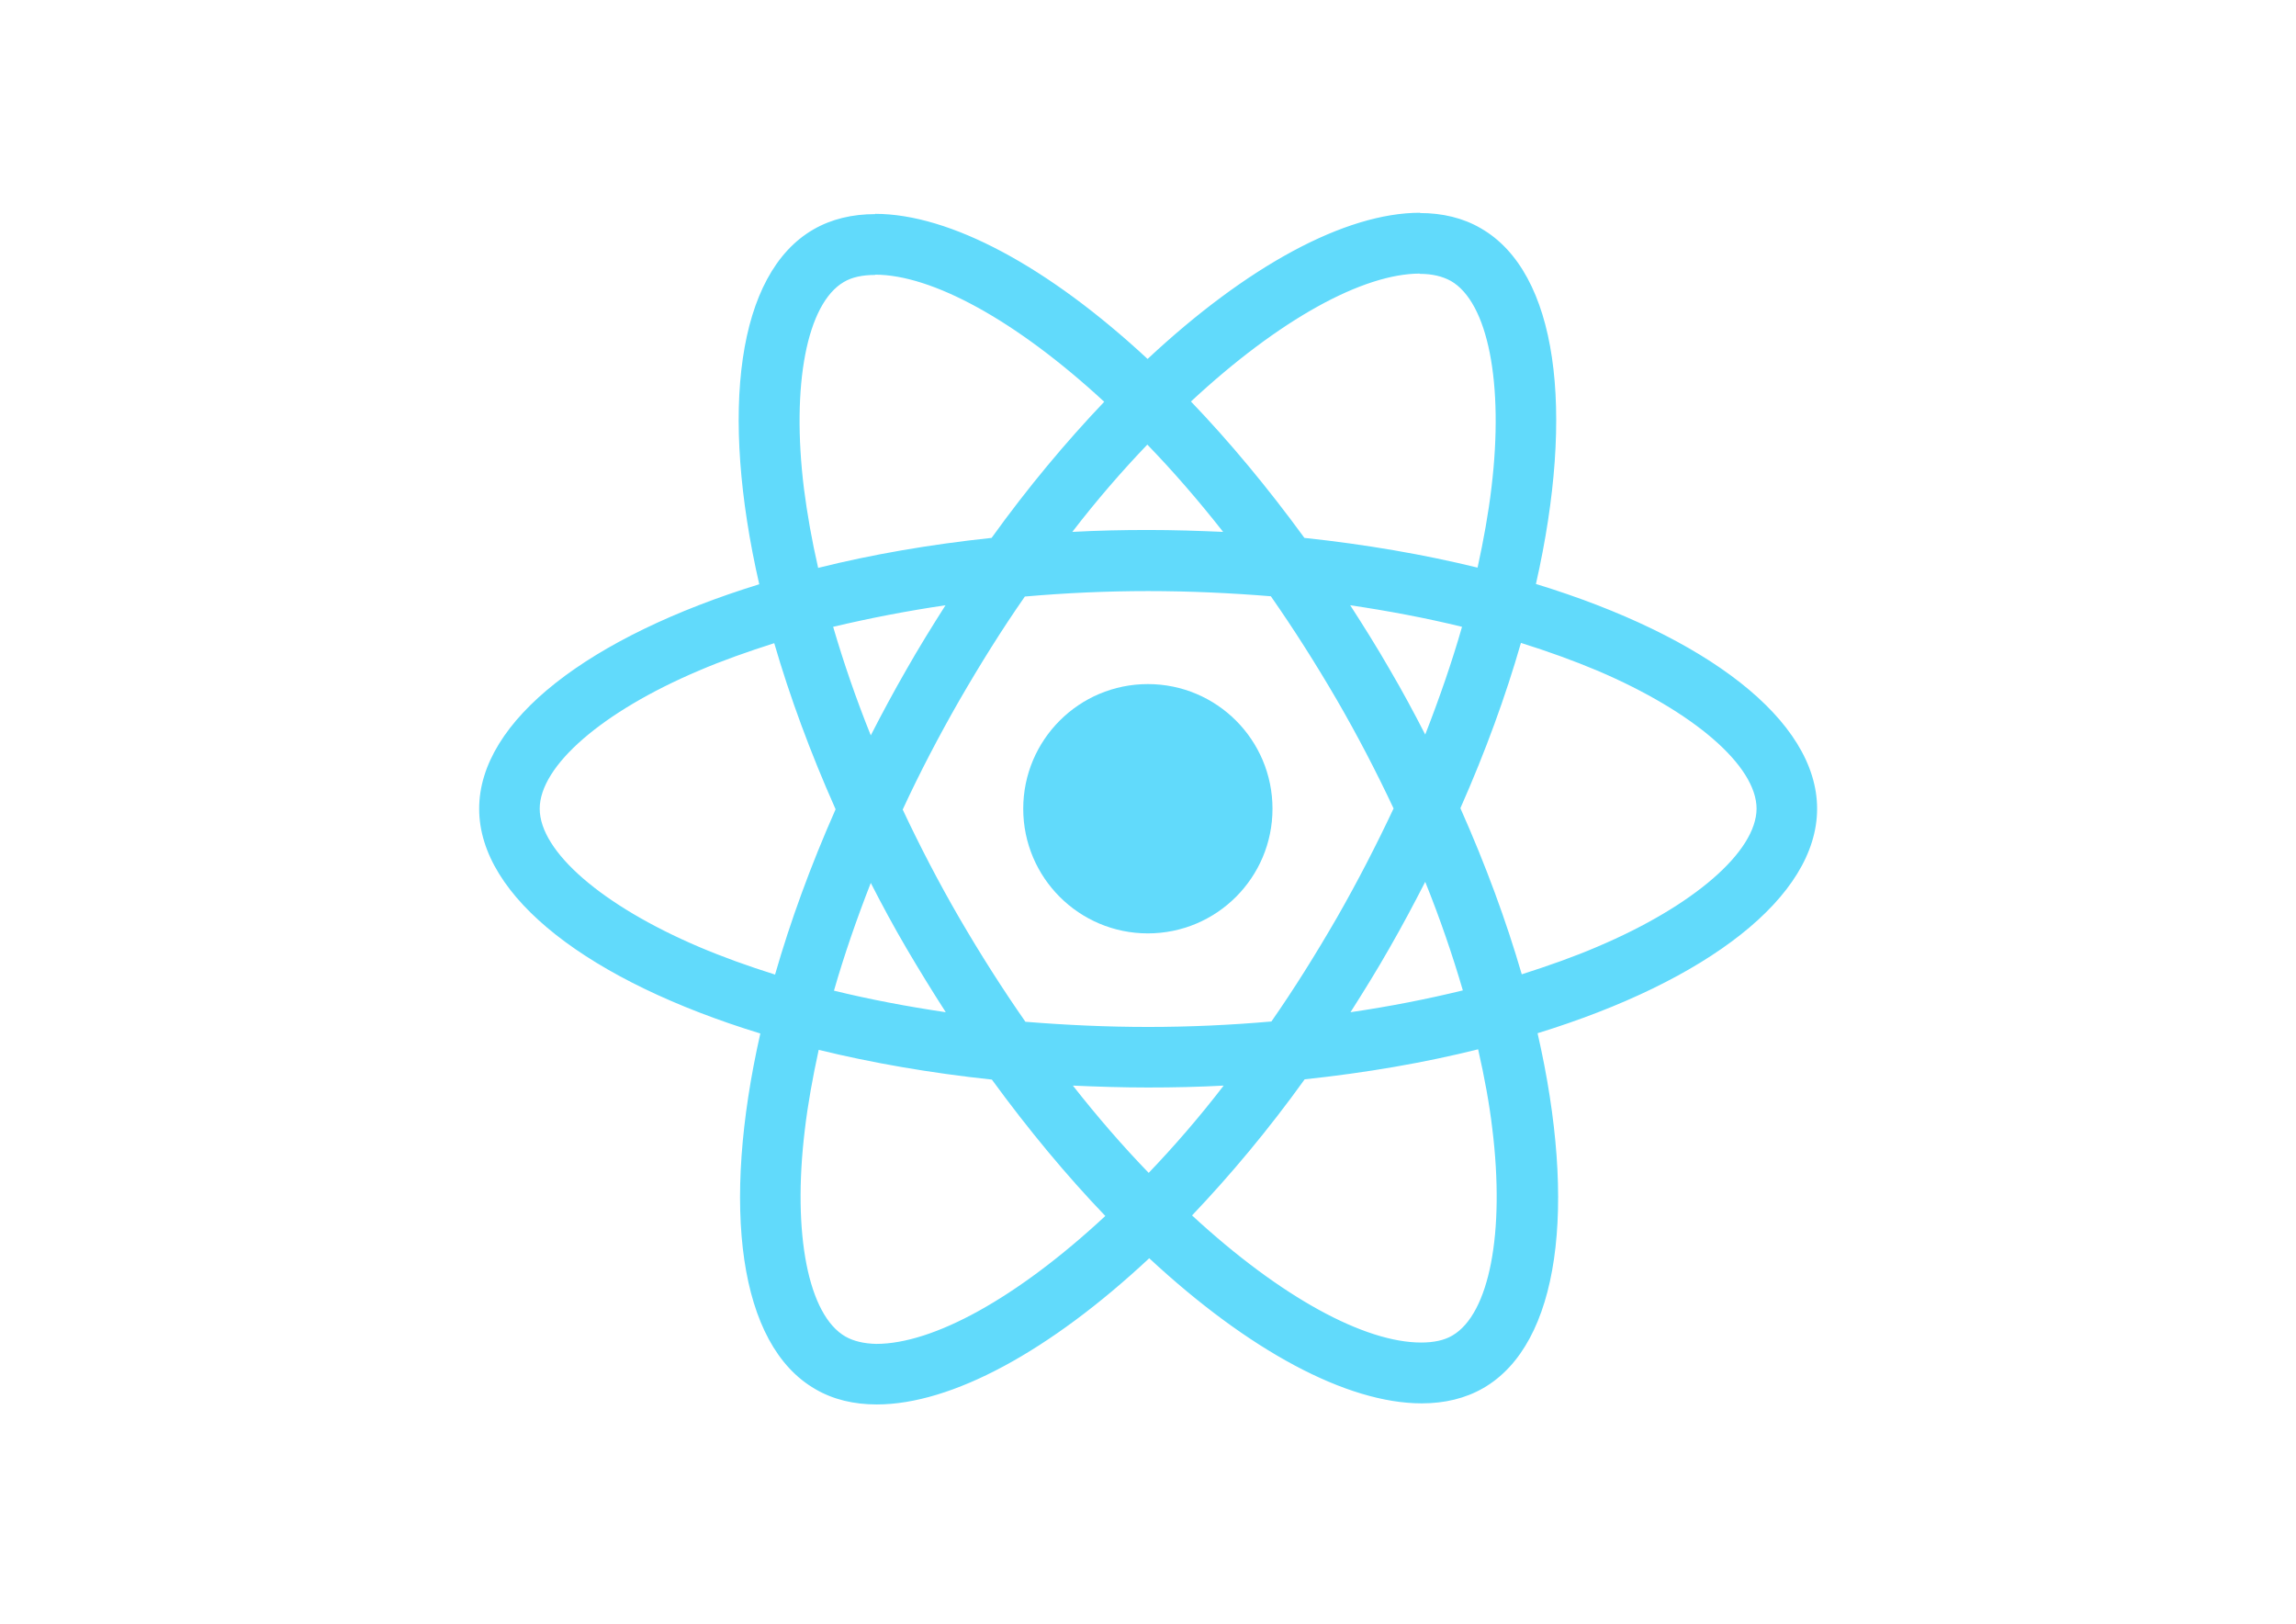
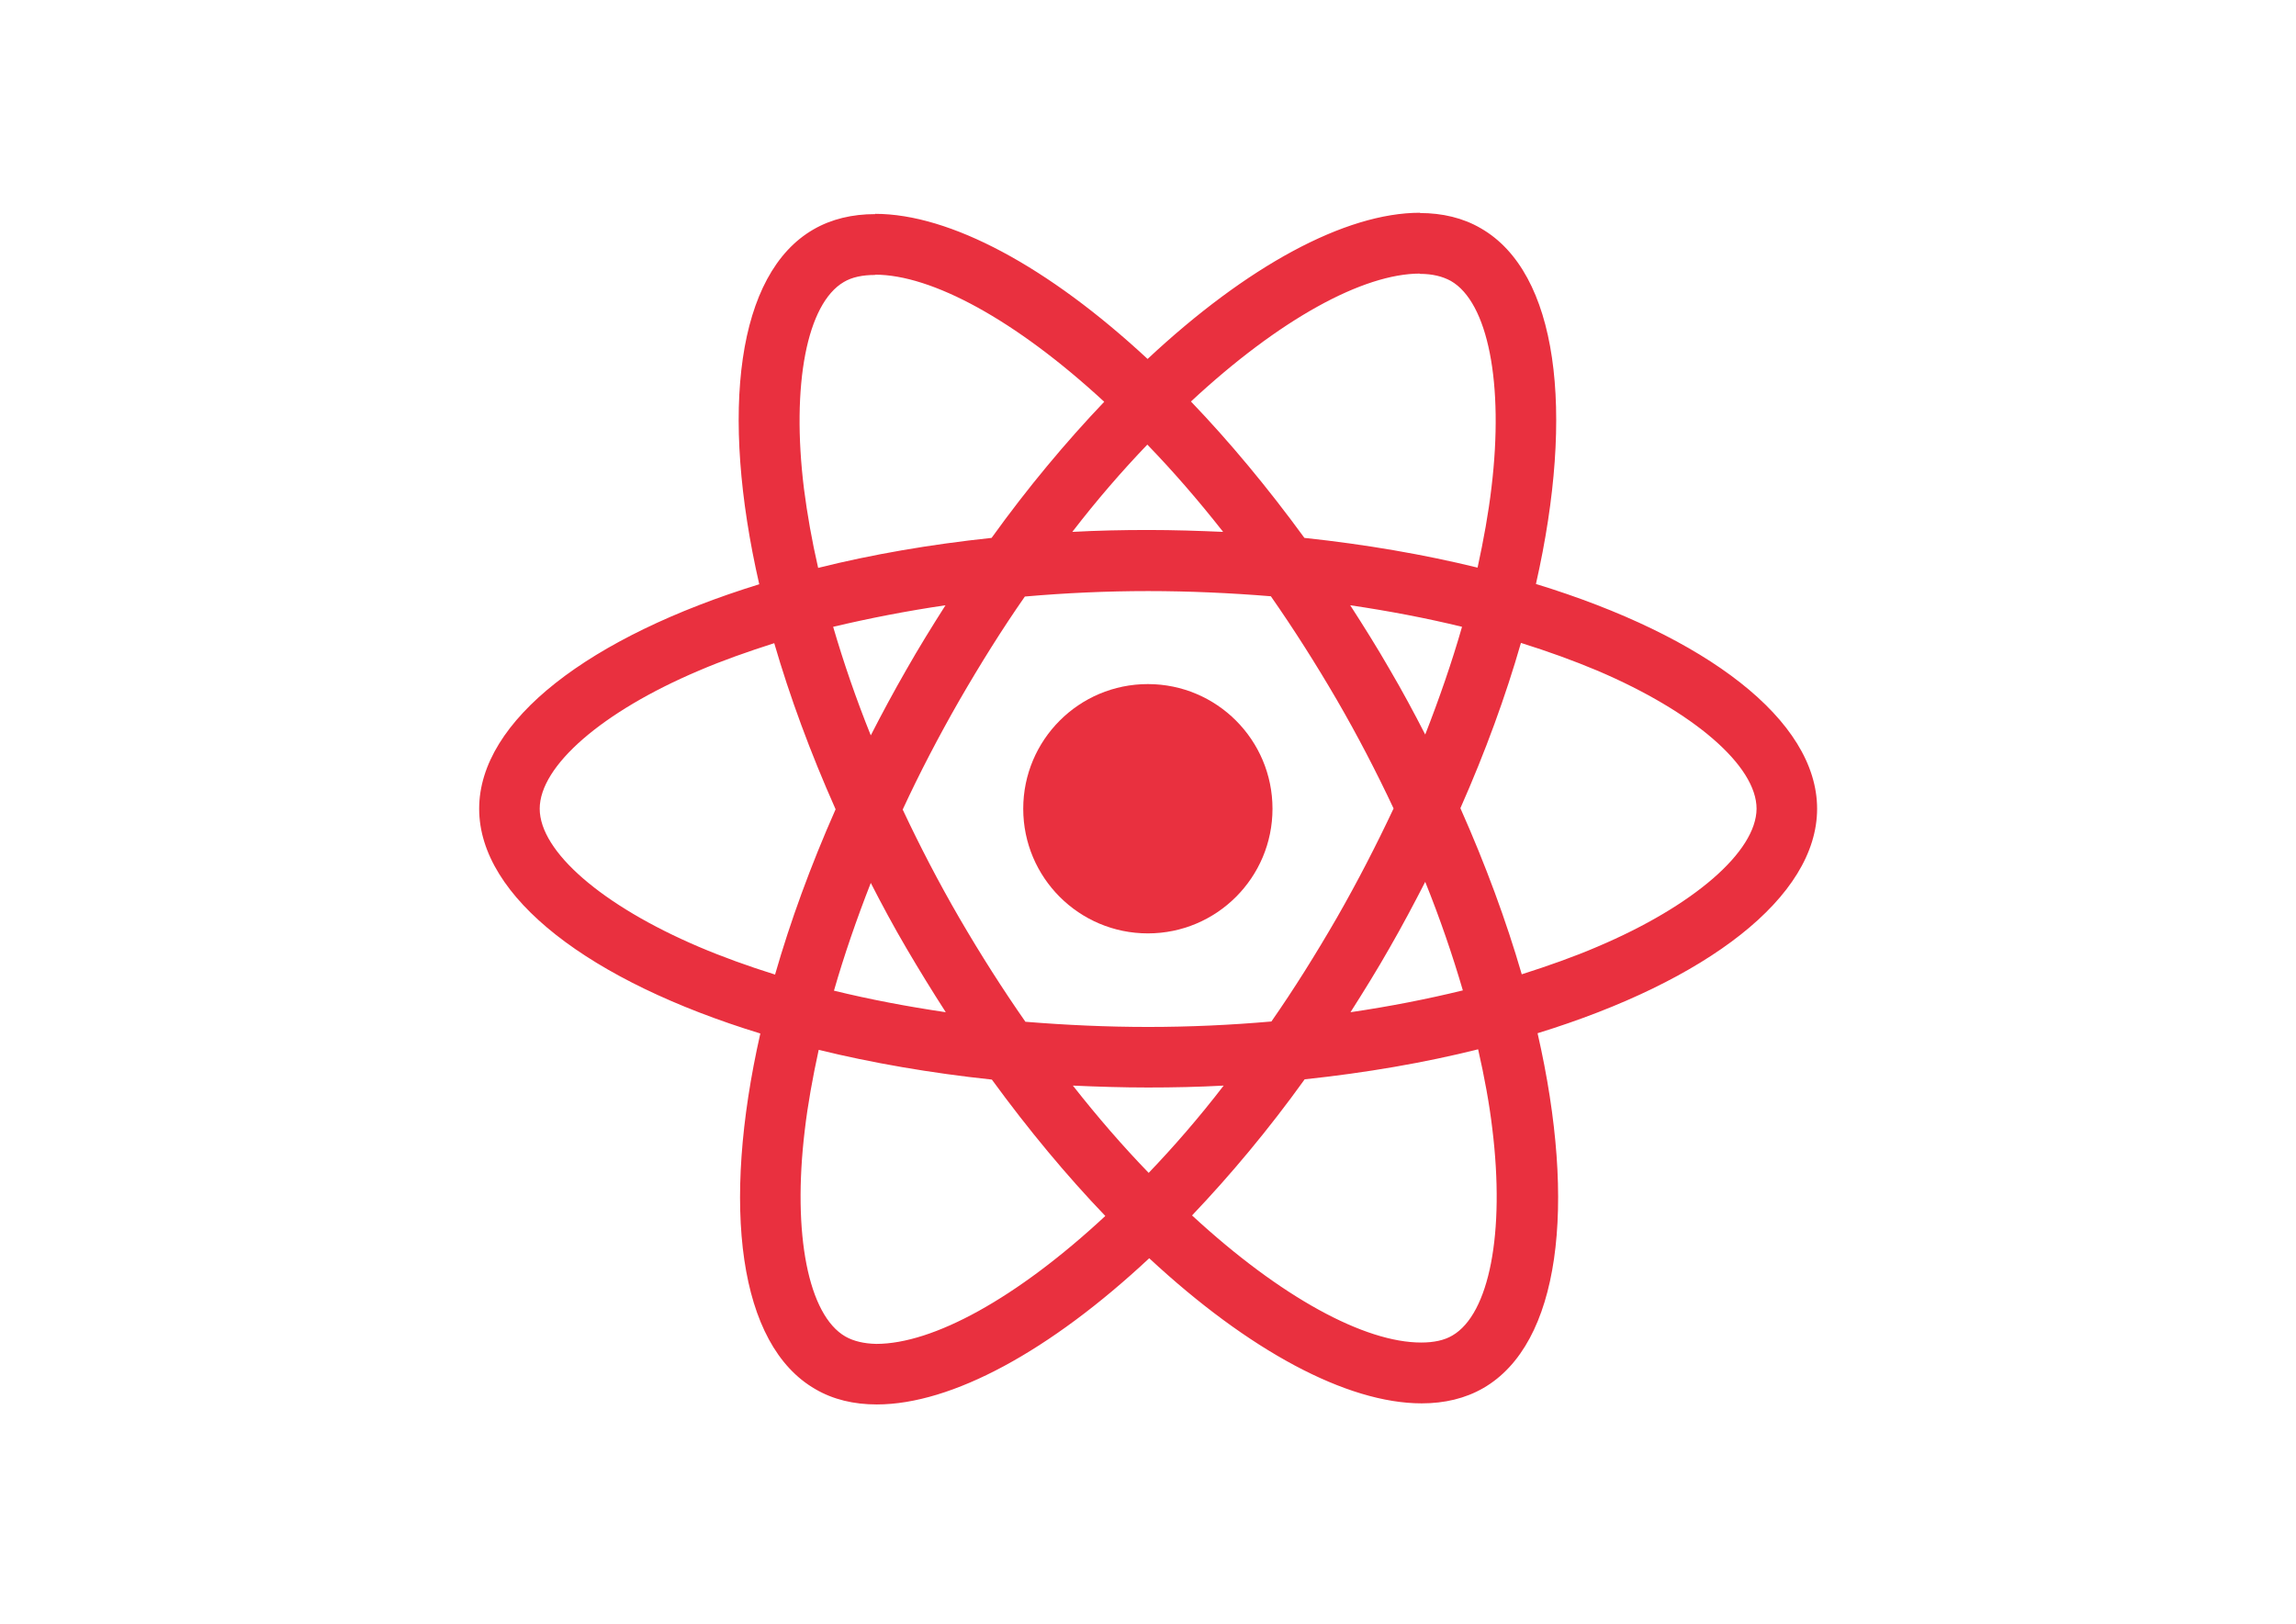
<svg xmlns="http://www.w3.org/2000/svg" viewBox="0 0 841.9 595.3">
-   <g fill="#61DAFB">
+   <g fill="#e9303f">
    <path d="M666.3 296.5c0-32.5-40.7-63.3-103.1-82.4 14.4-63.6 8-114.2-20.2-130.4-6.5-3.8-14.1-5.6-22.4-5.6v22.3c4.6 0 8.3.9 11.4 2.6 13.6 7.8 19.5 37.5 14.9 75.7-1.1 9.4-2.9 19.3-5.1 29.4-19.6-4.8-41-8.5-63.5-10.9-13.5-18.5-27.5-35.3-41.6-50 32.6-30.3 63.2-46.9 84-46.9V78c-27.5 0-63.5 19.6-99.9 53.6-36.4-33.8-72.4-53.2-99.9-53.2v22.3c20.7 0 51.4 16.5 84 46.6-14 14.7-28 31.4-41.3 49.9-22.6 2.4-44 6.1-63.6 11-2.3-10-4-19.7-5.2-29-4.7-38.2 1.1-67.9 14.6-75.8 3-1.8 6.9-2.6 11.5-2.6V78.5c-8.4 0-16 1.8-22.6 5.6-28.1 16.2-34.4 66.7-19.9 130.1-62.2 19.2-102.7 49.9-102.7 82.3 0 32.5 40.7 63.3 103.1 82.4-14.4 63.6-8 114.2 20.2 130.4 6.5 3.8 14.1 5.6 22.5 5.6 27.5 0 63.5-19.6 99.9-53.6 36.4 33.8 72.4 53.2 99.9 53.2 8.4 0 16-1.8 22.6-5.6 28.1-16.2 34.4-66.7 19.9-130.1 62-19.1 102.5-49.9 102.5-82.3zm-130.2-66.7c-3.7 12.9-8.3 26.2-13.5 39.5-4.1-8-8.4-16-13.1-24-4.6-8-9.5-15.8-14.4-23.4 14.2 2.1 27.9 4.7 41 7.9zm-45.8 106.5c-7.8 13.5-15.8 26.3-24.1 38.2-14.9 1.3-30 2-45.2 2-15.1 0-30.2-.7-45-1.9-8.3-11.9-16.4-24.6-24.2-38-7.6-13.1-14.5-26.4-20.8-39.8 6.2-13.4 13.2-26.8 20.7-39.9 7.8-13.5 15.8-26.3 24.1-38.2 14.9-1.3 30-2 45.2-2 15.1 0 30.2.7 45 1.9 8.3 11.9 16.4 24.6 24.2 38 7.6 13.1 14.5 26.4 20.8 39.8-6.3 13.4-13.2 26.8-20.7 39.9zm32.3-13c5.4 13.4 10 26.8 13.8 39.8-13.1 3.2-26.9 5.9-41.2 8 4.9-7.7 9.8-15.6 14.4-23.7 4.6-8 8.9-16.1 13-24.1zM421.2 430c-9.3-9.6-18.6-20.3-27.8-32 9 .4 18.2.7 27.5.7 9.4 0 18.7-.2 27.8-.7-9 11.7-18.3 22.4-27.5 32zm-74.4-58.9c-14.2-2.1-27.9-4.7-41-7.9 3.7-12.9 8.3-26.2 13.5-39.5 4.1 8 8.4 16 13.1 24 4.7 8 9.5 15.8 14.4 23.4zM420.7 163c9.3 9.6 18.6 20.3 27.8 32-9-.4-18.2-.7-27.5-.7-9.4 0-18.7.2-27.8.7 9-11.7 18.3-22.4 27.5-32zm-74 58.9c-4.9 7.7-9.8 15.6-14.4 23.7-4.6 8-8.9 16-13 24-5.4-13.4-10-26.8-13.8-39.8 13.1-3.1 26.9-5.8 41.2-7.9zm-90.5 125.2c-35.4-15.1-58.3-34.9-58.3-50.6 0-15.7 22.9-35.6 58.3-50.6 8.6-3.7 18-7 27.7-10.1 5.7 19.6 13.2 40 22.5 60.9-9.2 20.8-16.6 41.1-22.2 60.6-9.9-3.1-19.3-6.5-28-10.2zM310 490c-13.6-7.8-19.5-37.5-14.9-75.7 1.1-9.4 2.9-19.3 5.1-29.4 19.6 4.8 41 8.5 63.5 10.9 13.5 18.5 27.5 35.3 41.6 50-32.6 30.3-63.2 46.9-84 46.9-4.5-.1-8.3-1-11.3-2.7zm237.2-76.2c4.7 38.2-1.1 67.9-14.6 75.8-3 1.8-6.9 2.6-11.5 2.6-20.7 0-51.4-16.5-84-46.6 14-14.7 28-31.4 41.3-49.9 22.6-2.4 44-6.1 63.6-11 2.3 10.1 4.1 19.8 5.2 29.1zm38.5-66.7c-8.6 3.7-18 7-27.7 10.1-5.7-19.6-13.2-40-22.5-60.9 9.2-20.8 16.6-41.1 22.2-60.6 9.9 3.1 19.3 6.5 28.1 10.2 35.4 15.1 58.3 34.9 58.3 50.6-.1 15.7-23 35.6-58.4 50.6zM320.8 78.4z" />
    <circle cx="420.9" cy="296.5" r="45.7" />
    <path d="M520.5 78.1z" />
  </g>
</svg>
